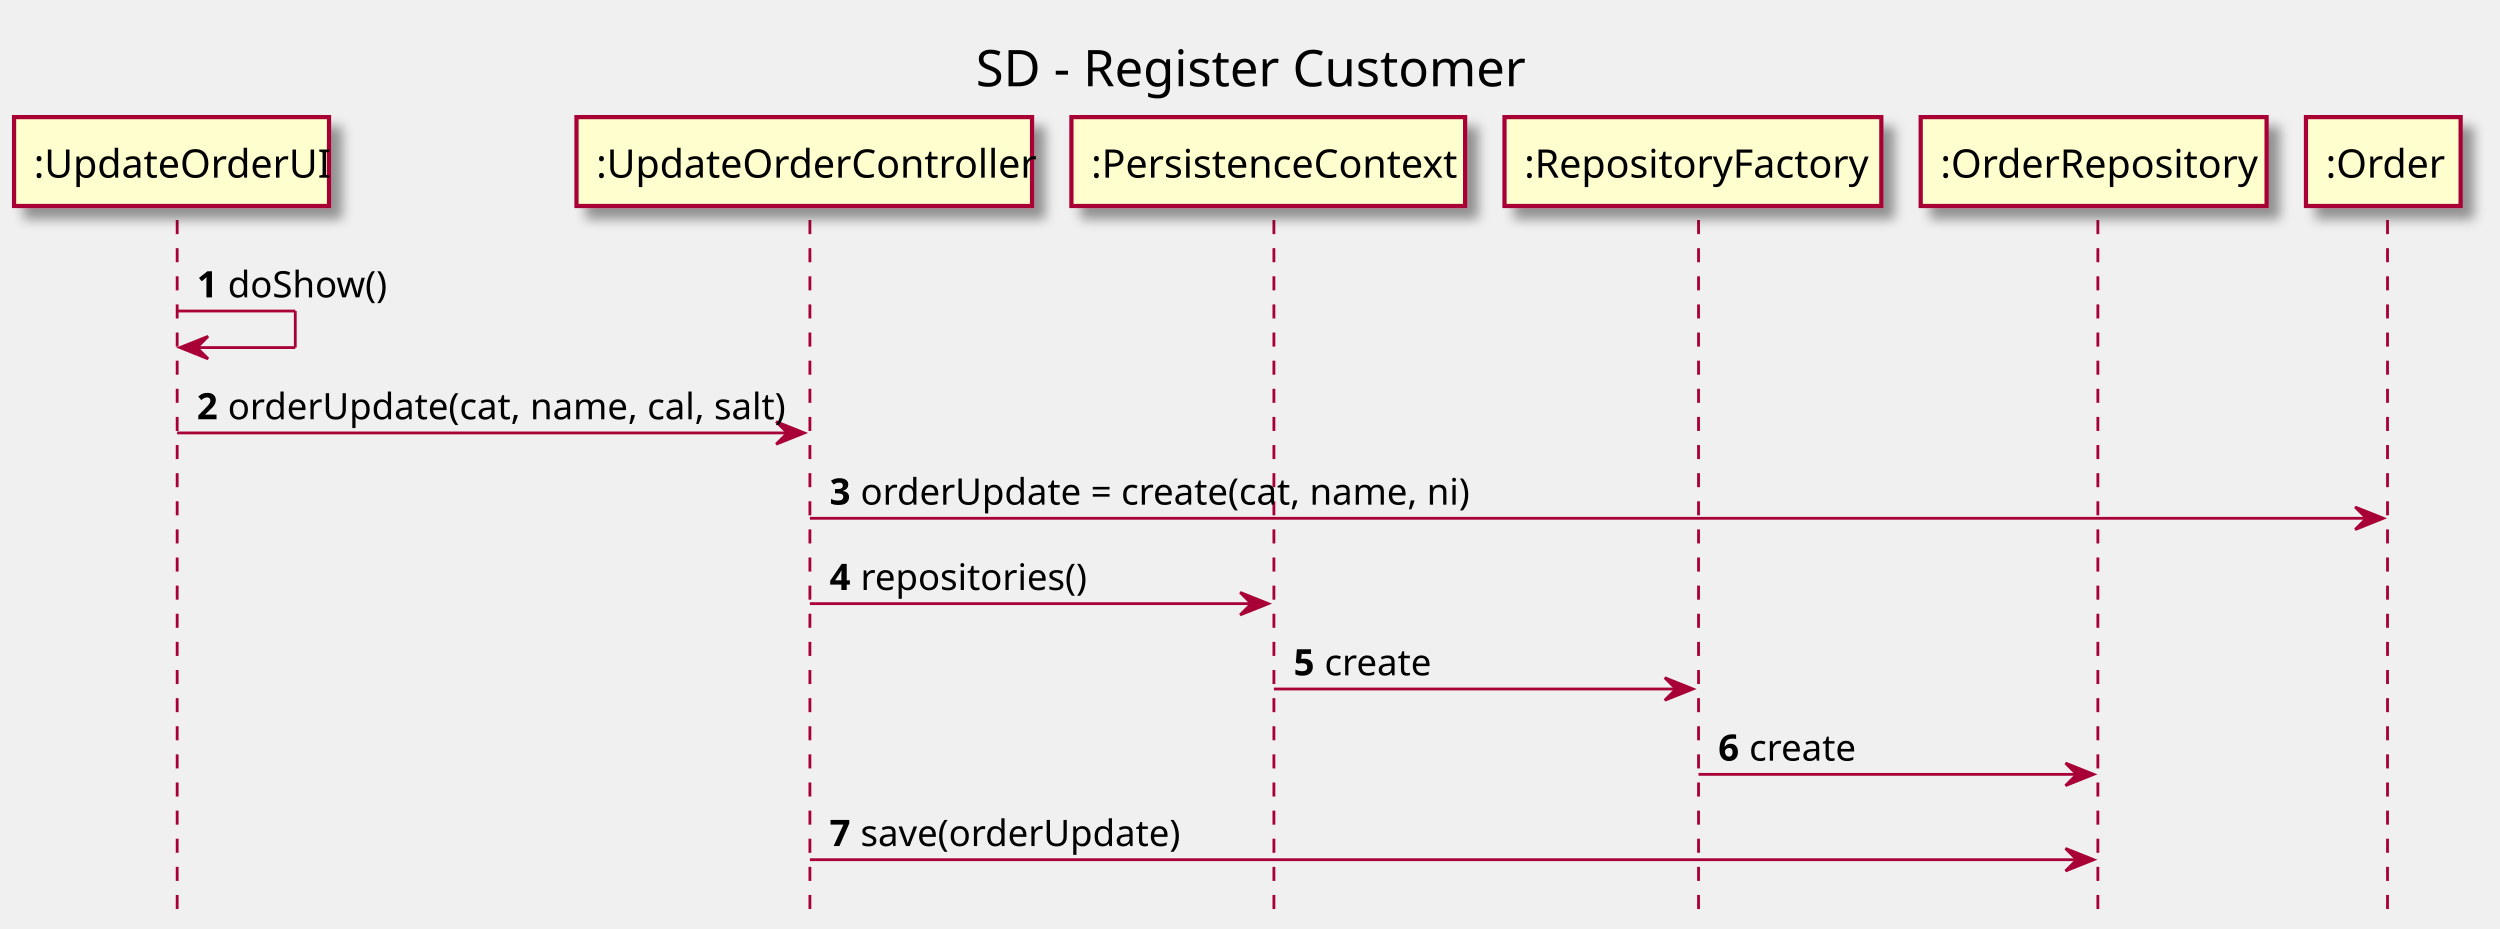
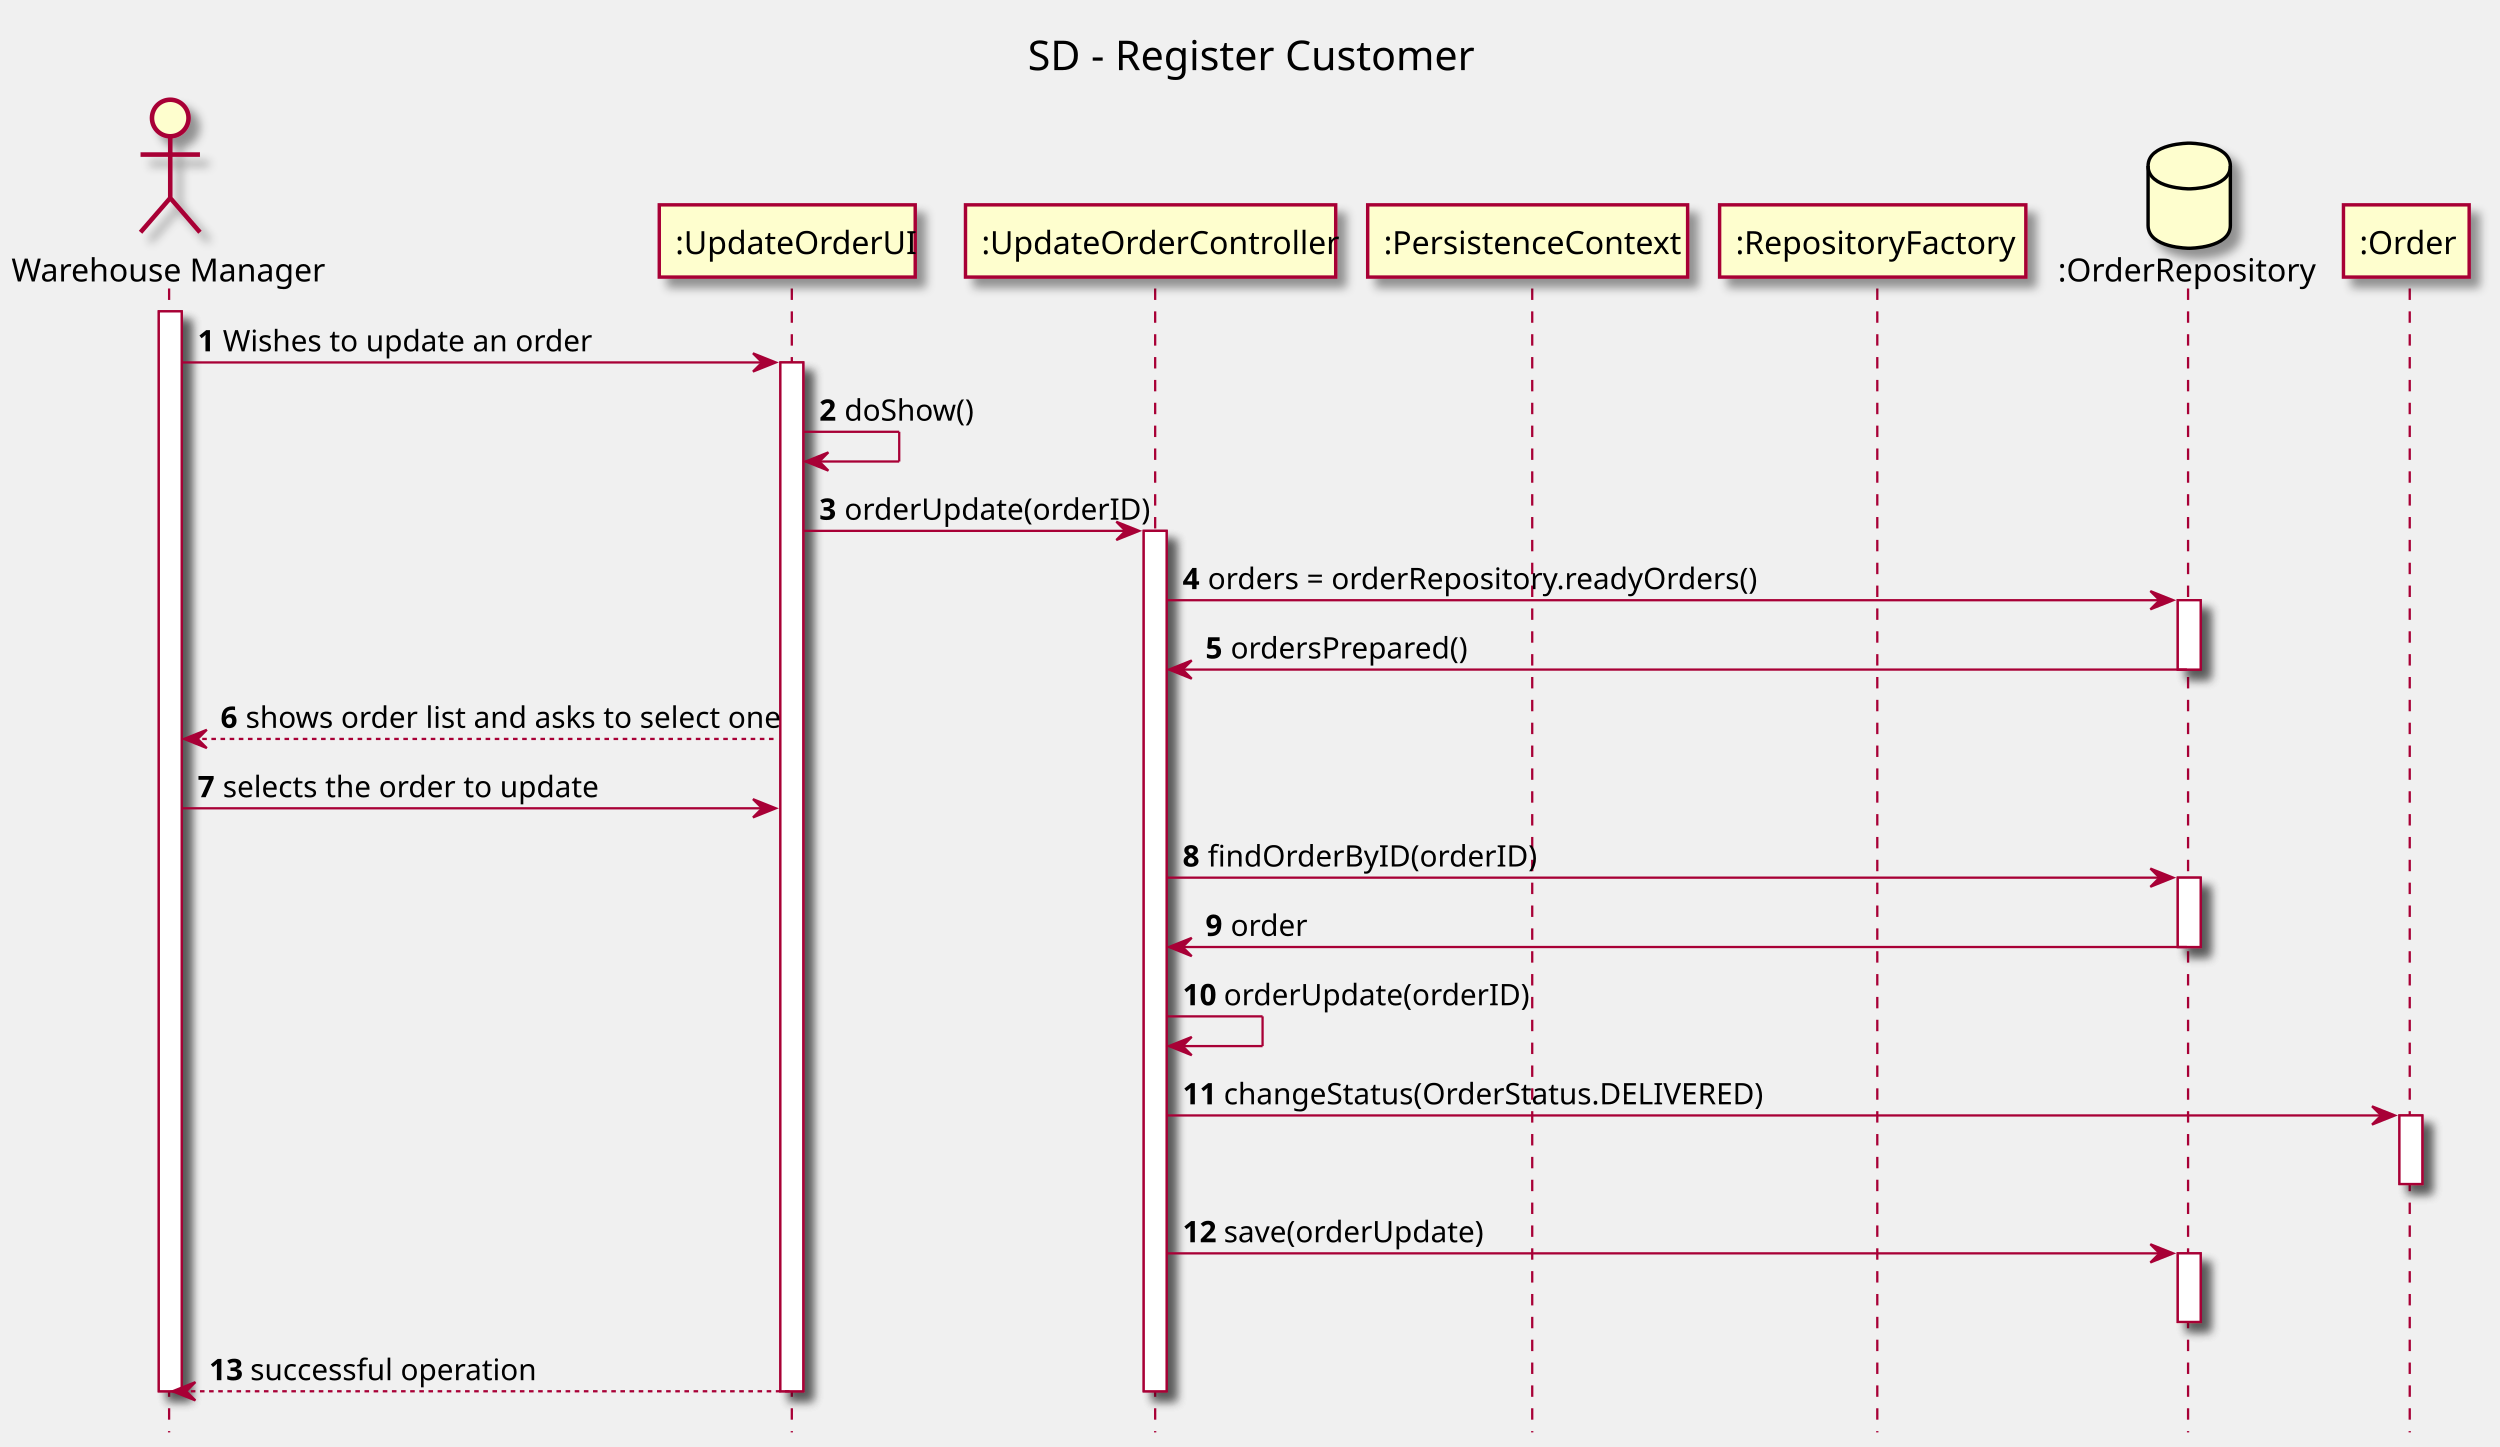
- <svg xmlns="http://www.w3.org/2000/svg" contentScriptType="application/ecmascript" contentStyleType="text/css" height="330px" preserveAspectRatio="none" style="width:889px;height:330px;background:#FFFFFF;" version="1.1" viewBox="0 0 889 330" width="889px" zoomAndPan="magnify">
+ <svg xmlns="http://www.w3.org/2000/svg" contentScriptType="application/ecmascript" contentStyleType="text/css" height="633px" preserveAspectRatio="none" style="width:1094px;height:633px;background:#FFFFFF;" version="1.1" viewBox="0 0 1094 633" width="1094px" zoomAndPan="magnify">
  <defs>
-     <filter height="300%" id="f1jd7f0wddzc0o" width="300%" x="-1" y="-1">
+     <filter height="300%" id="f1e5f66kfc0lbs" width="300%" x="-1" y="-1">
      <feGaussianBlur result="blurOut" stdDeviation="2.0" />
      <feColorMatrix in="blurOut" result="blurOut2" type="matrix" values="0 0 0 0 0 0 0 0 0 0 0 0 0 0 0 0 0 0 .4 0" />
      <feOffset dx="4.0" dy="4.0" in="blurOut2" result="blurOut3" />
      <feBlend in="SourceGraphic" in2="blurOut3" mode="normal" />
    </filter>
  </defs>
  <g>
-     <text fill="#000000" font-family="sans-serif" font-size="18" lengthAdjust="spacing" textLength="190" x="347" y="30.686">SD - Register Customer</text>
-     <line style="stroke:#A80036;stroke-width:1.0;stroke-dasharray:5.0,5.0;" x1="63" x2="63" y1="78.25" y2="323.711" />
-     <line style="stroke:#A80036;stroke-width:1.0;stroke-dasharray:5.0,5.0;" x1="288" x2="288" y1="78.25" y2="323.711" />
-     <line style="stroke:#A80036;stroke-width:1.0;stroke-dasharray:5.0,5.0;" x1="453" x2="453" y1="78.25" y2="323.711" />
-     <line style="stroke:#A80036;stroke-width:1.0;stroke-dasharray:5.0,5.0;" x1="604" x2="604" y1="78.25" y2="323.711" />
-     <line style="stroke:#A80036;stroke-width:1.0;stroke-dasharray:5.0,5.0;" x1="746" x2="746" y1="78.25" y2="323.711" />
-     <line style="stroke:#A80036;stroke-width:1.0;stroke-dasharray:5.0,5.0;" x1="849" x2="849" y1="78.25" y2="323.711" />
-     <rect fill="#FEFECE" filter="url(#f1jd7f0wddzc0o)" height="31.609" style="stroke:#A80036;stroke-width:1.5;" width="112" x="5" y="41.641" />
-     <text fill="#000000" font-family="sans-serif" font-size="14" lengthAdjust="spacing" textLength="98" x="12" y="63.174">:UpdateOrderUI</text>
-     <rect fill="#FEFECE" filter="url(#f1jd7f0wddzc0o)" height="31.609" style="stroke:#A80036;stroke-width:1.5;" width="162" x="205" y="41.641" />
-     <text fill="#000000" font-family="sans-serif" font-size="14" lengthAdjust="spacing" textLength="148" x="212" y="63.174">:UpdateOrderController</text>
-     <rect fill="#FEFECE" filter="url(#f1jd7f0wddzc0o)" height="31.609" style="stroke:#A80036;stroke-width:1.5;" width="140" x="381" y="41.641" />
-     <text fill="#000000" font-family="sans-serif" font-size="14" lengthAdjust="spacing" textLength="126" x="388" y="63.174">:PersistenceContext</text>
-     <rect fill="#FEFECE" filter="url(#f1jd7f0wddzc0o)" height="31.609" style="stroke:#A80036;stroke-width:1.5;" width="134" x="535" y="41.641" />
-     <text fill="#000000" font-family="sans-serif" font-size="14" lengthAdjust="spacing" textLength="120" x="542" y="63.174">:RepositoryFactory</text>
-     <rect fill="#FEFECE" filter="url(#f1jd7f0wddzc0o)" height="31.609" style="stroke:#A80036;stroke-width:1.5;" width="123" x="683" y="41.641" />
-     <text fill="#000000" font-family="sans-serif" font-size="14" lengthAdjust="spacing" textLength="109" x="690" y="63.174">:OrderRepository</text>
-     <rect fill="#FEFECE" filter="url(#f1jd7f0wddzc0o)" height="31.609" style="stroke:#A80036;stroke-width:1.5;" width="55" x="820" y="41.641" />
-     <text fill="#000000" font-family="sans-serif" font-size="14" lengthAdjust="spacing" textLength="41" x="827" y="63.174">:Order</text>
-     <line style="stroke:#A80036;stroke-width:1.0;" x1="63" x2="105" y1="110.602" y2="110.602" />
-     <line style="stroke:#A80036;stroke-width:1.0;" x1="105" x2="105" y1="110.602" y2="123.602" />
-     <line style="stroke:#A80036;stroke-width:1.0;" x1="64" x2="105" y1="123.602" y2="123.602" />
-     <polygon fill="#A80036" points="74,119.602,64,123.602,74,127.602,70,123.602" style="stroke:#A80036;stroke-width:1.0;" />
-     <text fill="#000000" font-family="sans-serif" font-size="13" font-weight="bold" lengthAdjust="spacing" textLength="7" x="70" y="105.745">1</text>
-     <text fill="#000000" font-family="sans-serif" font-size="13" lengthAdjust="spacing" textLength="54" x="81" y="105.745">doShow()</text>
-     <polygon fill="#A80036" points="276,149.953,286,153.953,276,157.953,280,153.953" style="stroke:#A80036;stroke-width:1.0;" />
-     <line style="stroke:#A80036;stroke-width:1.0;" x1="63" x2="282" y1="153.953" y2="153.953" />
-     <text fill="#000000" font-family="sans-serif" font-size="13" font-weight="bold" lengthAdjust="spacing" textLength="7" x="70" y="149.097">2</text>
-     <text fill="#000000" font-family="sans-serif" font-size="13" lengthAdjust="spacing" textLength="190" x="81" y="149.097">orderUpdate(cat, name, cal, salt)</text>
-     <polygon fill="#A80036" points="837.5,180.305,847.5,184.305,837.5,188.305,841.5,184.305" style="stroke:#A80036;stroke-width:1.0;" />
-     <line style="stroke:#A80036;stroke-width:1.0;" x1="288" x2="843.5" y1="184.305" y2="184.305" />
-     <text fill="#000000" font-family="sans-serif" font-size="13" font-weight="bold" lengthAdjust="spacing" textLength="7" x="295" y="179.448">3</text>
-     <text fill="#000000" font-family="sans-serif" font-size="13" lengthAdjust="spacing" textLength="206" x="306" y="179.448">orderUpdate = create(cat, name, ni)</text>
-     <polygon fill="#A80036" points="441,210.656,451,214.656,441,218.656,445,214.656" style="stroke:#A80036;stroke-width:1.0;" />
-     <line style="stroke:#A80036;stroke-width:1.0;" x1="288" x2="447" y1="214.656" y2="214.656" />
-     <text fill="#000000" font-family="sans-serif" font-size="13" font-weight="bold" lengthAdjust="spacing" textLength="7" x="295" y="209.8">4</text>
-     <text fill="#000000" font-family="sans-serif" font-size="13" lengthAdjust="spacing" textLength="75" x="306" y="209.8">repositories()</text>
-     <polygon fill="#A80036" points="592,241.008,602,245.008,592,249.008,596,245.008" style="stroke:#A80036;stroke-width:1.0;" />
-     <line style="stroke:#A80036;stroke-width:1.0;" x1="453" x2="598" y1="245.008" y2="245.008" />
-     <text fill="#000000" font-family="sans-serif" font-size="13" font-weight="bold" lengthAdjust="spacing" textLength="7" x="460" y="240.151">5</text>
-     <text fill="#000000" font-family="sans-serif" font-size="13" lengthAdjust="spacing" textLength="36" x="471" y="240.151">create</text>
-     <polygon fill="#A80036" points="734.5,271.359,744.5,275.359,734.5,279.359,738.5,275.359" style="stroke:#A80036;stroke-width:1.0;" />
-     <line style="stroke:#A80036;stroke-width:1.0;" x1="604" x2="740.5" y1="275.359" y2="275.359" />
-     <text fill="#000000" font-family="sans-serif" font-size="13" font-weight="bold" lengthAdjust="spacing" textLength="7" x="611" y="270.503">6</text>
-     <text fill="#000000" font-family="sans-serif" font-size="13" lengthAdjust="spacing" textLength="36" x="622" y="270.503">create</text>
-     <polygon fill="#A80036" points="734.5,301.711,744.5,305.711,734.5,309.711,738.5,305.711" style="stroke:#A80036;stroke-width:1.0;" />
-     <line style="stroke:#A80036;stroke-width:1.0;" x1="288" x2="740.5" y1="305.711" y2="305.711" />
-     <text fill="#000000" font-family="sans-serif" font-size="13" font-weight="bold" lengthAdjust="spacing" textLength="7" x="295" y="300.854">7</text>
-     <text fill="#000000" font-family="sans-serif" font-size="13" lengthAdjust="spacing" textLength="104" x="306" y="300.854">save(orderUpdate)</text>
+     <text fill="#000000" font-family="sans-serif" font-size="18" lengthAdjust="spacing" textLength="190" x="449.75" y="30.686">SD - Register Customer</text>
+     <rect fill="#FFFFFF" filter="url(#f1e5f66kfc0lbs)" height="472.57" style="stroke:#A80036;stroke-width:1.0;" width="10" x="69.5" y="136.25" />
+     <rect fill="#FFFFFF" filter="url(#f1e5f66kfc0lbs)" height="450.219" style="stroke:#A80036;stroke-width:1.0;" width="10" x="341.5" y="158.602" />
+     <rect fill="#FFFFFF" filter="url(#f1e5f66kfc0lbs)" height="376.516" style="stroke:#A80036;stroke-width:1.0;" width="10" x="500.5" y="232.305" />
+     <rect fill="#FFFFFF" filter="url(#f1e5f66kfc0lbs)" height="30.352" style="stroke:#A80036;stroke-width:1.0;" width="10" x="953" y="262.656" />
+     <rect fill="#FFFFFF" filter="url(#f1e5f66kfc0lbs)" height="30.352" style="stroke:#A80036;stroke-width:1.0;" width="10" x="953" y="384.062" />
+     <rect fill="#FFFFFF" filter="url(#f1e5f66kfc0lbs)" height="30" style="stroke:#A80036;stroke-width:1.0;" width="10" x="953" y="548.469" />
+     <rect fill="#FFFFFF" filter="url(#f1e5f66kfc0lbs)" height="30" style="stroke:#A80036;stroke-width:1.0;" width="10" x="1050" y="488.117" />
+     <line style="stroke:#A80036;stroke-width:1.0;stroke-dasharray:5.0,5.0;" x1="74" x2="74" y1="126.25" y2="626.82" />
+     <line style="stroke:#A80036;stroke-width:1.0;stroke-dasharray:5.0,5.0;" x1="346.5" x2="346.5" y1="126.25" y2="626.82" />
+     <line style="stroke:#A80036;stroke-width:1.0;stroke-dasharray:5.0,5.0;" x1="505.5" x2="505.5" y1="126.25" y2="626.82" />
+     <line style="stroke:#A80036;stroke-width:1.0;stroke-dasharray:5.0,5.0;" x1="670.5" x2="670.5" y1="126.25" y2="626.82" />
+     <line style="stroke:#A80036;stroke-width:1.0;stroke-dasharray:5.0,5.0;" x1="821.5" x2="821.5" y1="126.25" y2="626.82" />
+     <line style="stroke:#A80036;stroke-width:1.0;stroke-dasharray:5.0,5.0;" x1="957.5" x2="957.5" y1="126.25" y2="626.82" />
+     <line style="stroke:#A80036;stroke-width:1.0;stroke-dasharray:5.0,5.0;" x1="1054.5" x2="1054.5" y1="126.25" y2="626.82" />
+     <text fill="#000000" font-family="sans-serif" font-size="14" lengthAdjust="spacing" textLength="133" x="5" y="123.174">Warehouse Manager</text>
+     <ellipse cx="74.5" cy="51.641" fill="#FEFECE" filter="url(#f1e5f66kfc0lbs)" rx="8" ry="8" style="stroke:#A80036;stroke-width:2.0;" />
+     <path d="M74.5,59.641 L74.5,86.641 M61.5,67.641 L87.5,67.641 M74.5,86.641 L61.5,101.641 M74.5,86.641 L87.5,101.641 " fill="none" filter="url(#f1e5f66kfc0lbs)" style="stroke:#A80036;stroke-width:2.0;" />
+     <rect fill="#FEFECE" filter="url(#f1e5f66kfc0lbs)" height="31.609" style="stroke:#A80036;stroke-width:1.5;" width="112" x="288.5" y="89.641" />
+     <text fill="#000000" font-family="sans-serif" font-size="14" lengthAdjust="spacing" textLength="98" x="295.5" y="111.174">:UpdateOrderUI</text>
+     <rect fill="#FEFECE" filter="url(#f1e5f66kfc0lbs)" height="31.609" style="stroke:#A80036;stroke-width:1.5;" width="162" x="422.5" y="89.641" />
+     <text fill="#000000" font-family="sans-serif" font-size="14" lengthAdjust="spacing" textLength="148" x="429.5" y="111.174">:UpdateOrderController</text>
+     <rect fill="#FEFECE" filter="url(#f1e5f66kfc0lbs)" height="31.609" style="stroke:#A80036;stroke-width:1.5;" width="140" x="598.5" y="89.641" />
+     <text fill="#000000" font-family="sans-serif" font-size="14" lengthAdjust="spacing" textLength="126" x="605.5" y="111.174">:PersistenceContext</text>
+     <rect fill="#FEFECE" filter="url(#f1e5f66kfc0lbs)" height="31.609" style="stroke:#A80036;stroke-width:1.5;" width="134" x="752.5" y="89.641" />
+     <text fill="#000000" font-family="sans-serif" font-size="14" lengthAdjust="spacing" textLength="120" x="759.5" y="111.174">:RepositoryFactory</text>
+     <text fill="#000000" font-family="sans-serif" font-size="14" lengthAdjust="spacing" textLength="109" x="900.5" y="123.174">:OrderRepository</text>
+     <path d="M940,72.641 C940,62.641 958,62.641 958,62.641 C958,62.641 976,62.641 976,72.641 L976,98.641 C976,108.641 958,108.641 958,108.641 C958,108.641 940,108.641 940,98.641 L940,72.641 " fill="#FEFECE" filter="url(#f1e5f66kfc0lbs)" style="stroke:#000000;stroke-width:1.5;" />
+     <path d="M940,72.641 C940,82.641 958,82.641 958,82.641 C958,82.641 976,82.641 976,72.641 " fill="none" style="stroke:#000000;stroke-width:1.5;" />
+     <rect fill="#FEFECE" filter="url(#f1e5f66kfc0lbs)" height="31.609" style="stroke:#A80036;stroke-width:1.5;" width="55" x="1025.5" y="89.641" />
+     <text fill="#000000" font-family="sans-serif" font-size="14" lengthAdjust="spacing" textLength="41" x="1032.5" y="111.174">:Order</text>
+     <rect fill="#FFFFFF" filter="url(#f1e5f66kfc0lbs)" height="472.57" style="stroke:#A80036;stroke-width:1.0;" width="10" x="69.5" y="136.25" />
+     <rect fill="#FFFFFF" filter="url(#f1e5f66kfc0lbs)" height="450.219" style="stroke:#A80036;stroke-width:1.0;" width="10" x="341.5" y="158.602" />
+     <rect fill="#FFFFFF" filter="url(#f1e5f66kfc0lbs)" height="376.516" style="stroke:#A80036;stroke-width:1.0;" width="10" x="500.5" y="232.305" />
+     <rect fill="#FFFFFF" filter="url(#f1e5f66kfc0lbs)" height="30.352" style="stroke:#A80036;stroke-width:1.0;" width="10" x="953" y="262.656" />
+     <rect fill="#FFFFFF" filter="url(#f1e5f66kfc0lbs)" height="30.352" style="stroke:#A80036;stroke-width:1.0;" width="10" x="953" y="384.062" />
+     <rect fill="#FFFFFF" filter="url(#f1e5f66kfc0lbs)" height="30" style="stroke:#A80036;stroke-width:1.0;" width="10" x="953" y="548.469" />
+     <rect fill="#FFFFFF" filter="url(#f1e5f66kfc0lbs)" height="30" style="stroke:#A80036;stroke-width:1.0;" width="10" x="1050" y="488.117" />
+     <polygon fill="#A80036" points="329.5,154.602,339.5,158.602,329.5,162.602,333.5,158.602" style="stroke:#A80036;stroke-width:1.0;" />
+     <line style="stroke:#A80036;stroke-width:1.0;" x1="79.5" x2="335.5" y1="158.602" y2="158.602" />
+     <text fill="#000000" font-family="sans-serif" font-size="13" font-weight="bold" lengthAdjust="spacing" textLength="7" x="86.5" y="153.745">1</text>
+     <text fill="#000000" font-family="sans-serif" font-size="13" lengthAdjust="spacing" textLength="153" x="97.5" y="153.745">Wishes to update an order</text>
+     <line style="stroke:#A80036;stroke-width:1.0;" x1="351.5" x2="393.5" y1="188.953" y2="188.953" />
+     <line style="stroke:#A80036;stroke-width:1.0;" x1="393.5" x2="393.5" y1="188.953" y2="201.953" />
+     <line style="stroke:#A80036;stroke-width:1.0;" x1="352.5" x2="393.5" y1="201.953" y2="201.953" />
+     <polygon fill="#A80036" points="362.5,197.953,352.5,201.953,362.5,205.953,358.5,201.953" style="stroke:#A80036;stroke-width:1.0;" />
+     <text fill="#000000" font-family="sans-serif" font-size="13" font-weight="bold" lengthAdjust="spacing" textLength="7" x="358.5" y="184.097">2</text>
+     <text fill="#000000" font-family="sans-serif" font-size="13" lengthAdjust="spacing" textLength="54" x="369.5" y="184.097">doShow()</text>
+     <polygon fill="#A80036" points="488.5,228.305,498.5,232.305,488.5,236.305,492.5,232.305" style="stroke:#A80036;stroke-width:1.0;" />
+     <line style="stroke:#A80036;stroke-width:1.0;" x1="351.5" x2="494.5" y1="232.305" y2="232.305" />
+     <text fill="#000000" font-family="sans-serif" font-size="13" font-weight="bold" lengthAdjust="spacing" textLength="7" x="358.5" y="227.448">3</text>
+     <text fill="#000000" font-family="sans-serif" font-size="13" lengthAdjust="spacing" textLength="119" x="369.5" y="227.448">orderUpdate(orderID)</text>
+     <polygon fill="#A80036" points="941,258.656,951,262.656,941,266.656,945,262.656" style="stroke:#A80036;stroke-width:1.0;" />
+     <line style="stroke:#A80036;stroke-width:1.0;" x1="510.5" x2="947" y1="262.656" y2="262.656" />
+     <text fill="#000000" font-family="sans-serif" font-size="13" font-weight="bold" lengthAdjust="spacing" textLength="7" x="517.5" y="257.8">4</text>
+     <text fill="#000000" font-family="sans-serif" font-size="13" lengthAdjust="spacing" textLength="226" x="528.5" y="257.8">orders = orderRepository.readyOrders()</text>
+     <polygon fill="#A80036" points="521.5,289.008,511.5,293.008,521.5,297.008,517.5,293.008" style="stroke:#A80036;stroke-width:1.0;" />
+     <line style="stroke:#A80036;stroke-width:1.0;" x1="515.5" x2="957" y1="293.008" y2="293.008" />
+     <text fill="#000000" font-family="sans-serif" font-size="13" font-weight="bold" lengthAdjust="spacing" textLength="7" x="527.5" y="288.151">5</text>
+     <text fill="#000000" font-family="sans-serif" font-size="13" lengthAdjust="spacing" textLength="96" x="538.5" y="288.151">ordersPrepared()</text>
+     <polygon fill="#A80036" points="90.5,319.359,80.5,323.359,90.5,327.359,86.5,323.359" style="stroke:#A80036;stroke-width:1.0;" />
+     <line style="stroke:#A80036;stroke-width:1.0;stroke-dasharray:2.0,2.0;" x1="84.5" x2="340.5" y1="323.359" y2="323.359" />
+     <text fill="#000000" font-family="sans-serif" font-size="13" font-weight="bold" lengthAdjust="spacing" textLength="7" x="96.5" y="318.503">6</text>
+     <text fill="#000000" font-family="sans-serif" font-size="13" lengthAdjust="spacing" textLength="227" x="107.5" y="318.503">shows order list and asks to select one</text>
+     <polygon fill="#A80036" points="329.5,349.711,339.5,353.711,329.5,357.711,333.5,353.711" style="stroke:#A80036;stroke-width:1.0;" />
+     <line style="stroke:#A80036;stroke-width:1.0;" x1="79.5" x2="335.5" y1="353.711" y2="353.711" />
+     <text fill="#000000" font-family="sans-serif" font-size="13" font-weight="bold" lengthAdjust="spacing" textLength="7" x="86.5" y="348.854">7</text>
+     <text fill="#000000" font-family="sans-serif" font-size="13" lengthAdjust="spacing" textLength="155" x="97.5" y="348.854">selects the order to update</text>
+     <polygon fill="#A80036" points="941,380.062,951,384.062,941,388.062,945,384.062" style="stroke:#A80036;stroke-width:1.0;" />
+     <line style="stroke:#A80036;stroke-width:1.0;" x1="510.5" x2="947" y1="384.062" y2="384.062" />
+     <text fill="#000000" font-family="sans-serif" font-size="13" font-weight="bold" lengthAdjust="spacing" textLength="7" x="517.5" y="379.206">8</text>
+     <text fill="#000000" font-family="sans-serif" font-size="13" lengthAdjust="spacing" textLength="129" x="528.5" y="379.206">findOrderByID(orderID)</text>
+     <polygon fill="#A80036" points="521.5,410.414,511.5,414.414,521.5,418.414,517.5,414.414" style="stroke:#A80036;stroke-width:1.0;" />
+     <line style="stroke:#A80036;stroke-width:1.0;" x1="515.5" x2="957" y1="414.414" y2="414.414" />
+     <text fill="#000000" font-family="sans-serif" font-size="13" font-weight="bold" lengthAdjust="spacing" textLength="7" x="527.5" y="409.558">9</text>
+     <text fill="#000000" font-family="sans-serif" font-size="13" lengthAdjust="spacing" textLength="29" x="538.5" y="409.558">order</text>
+     <line style="stroke:#A80036;stroke-width:1.0;" x1="510.5" x2="552.5" y1="444.766" y2="444.766" />
+     <line style="stroke:#A80036;stroke-width:1.0;" x1="552.5" x2="552.5" y1="444.766" y2="457.766" />
+     <line style="stroke:#A80036;stroke-width:1.0;" x1="511.5" x2="552.5" y1="457.766" y2="457.766" />
+     <polygon fill="#A80036" points="521.5,453.766,511.5,457.766,521.5,461.766,517.5,457.766" style="stroke:#A80036;stroke-width:1.0;" />
+     <text fill="#000000" font-family="sans-serif" font-size="13" font-weight="bold" lengthAdjust="spacing" textLength="14" x="517.5" y="439.909">10</text>
+     <text fill="#000000" font-family="sans-serif" font-size="13" lengthAdjust="spacing" textLength="119" x="535.5" y="439.909">orderUpdate(orderID)</text>
+     <polygon fill="#A80036" points="1038,484.117,1048,488.117,1038,492.117,1042,488.117" style="stroke:#A80036;stroke-width:1.0;" />
+     <line style="stroke:#A80036;stroke-width:1.0;" x1="510.5" x2="1044" y1="488.117" y2="488.117" />
+     <text fill="#000000" font-family="sans-serif" font-size="13" font-weight="bold" lengthAdjust="spacing" textLength="14" x="517.5" y="483.261">11</text>
+     <text fill="#000000" font-family="sans-serif" font-size="13" lengthAdjust="spacing" textLength="235" x="535.5" y="483.261">changeStatus(OrderStatus.DELIVERED)</text>
+     <polygon fill="#A80036" points="941,544.469,951,548.469,941,552.469,945,548.469" style="stroke:#A80036;stroke-width:1.0;" />
+     <line style="stroke:#A80036;stroke-width:1.0;" x1="510.5" x2="947" y1="548.469" y2="548.469" />
+     <text fill="#000000" font-family="sans-serif" font-size="13" font-weight="bold" lengthAdjust="spacing" textLength="14" x="517.5" y="543.612">12</text>
+     <text fill="#000000" font-family="sans-serif" font-size="13" lengthAdjust="spacing" textLength="104" x="535.5" y="543.612">save(orderUpdate)</text>
+     <polygon fill="#A80036" points="85.5,604.82,75.5,608.82,85.5,612.82,81.5,608.82" style="stroke:#A80036;stroke-width:1.0;" />
+     <line style="stroke:#A80036;stroke-width:1.0;stroke-dasharray:2.0,2.0;" x1="79.5" x2="345.5" y1="608.82" y2="608.82" />
+     <text fill="#000000" font-family="sans-serif" font-size="13" font-weight="bold" lengthAdjust="spacing" textLength="14" x="91.5" y="603.964">13</text>
+     <text fill="#000000" font-family="sans-serif" font-size="13" lengthAdjust="spacing" textLength="119" x="109.5" y="603.964">successful operation</text>
  </g>
</svg>
